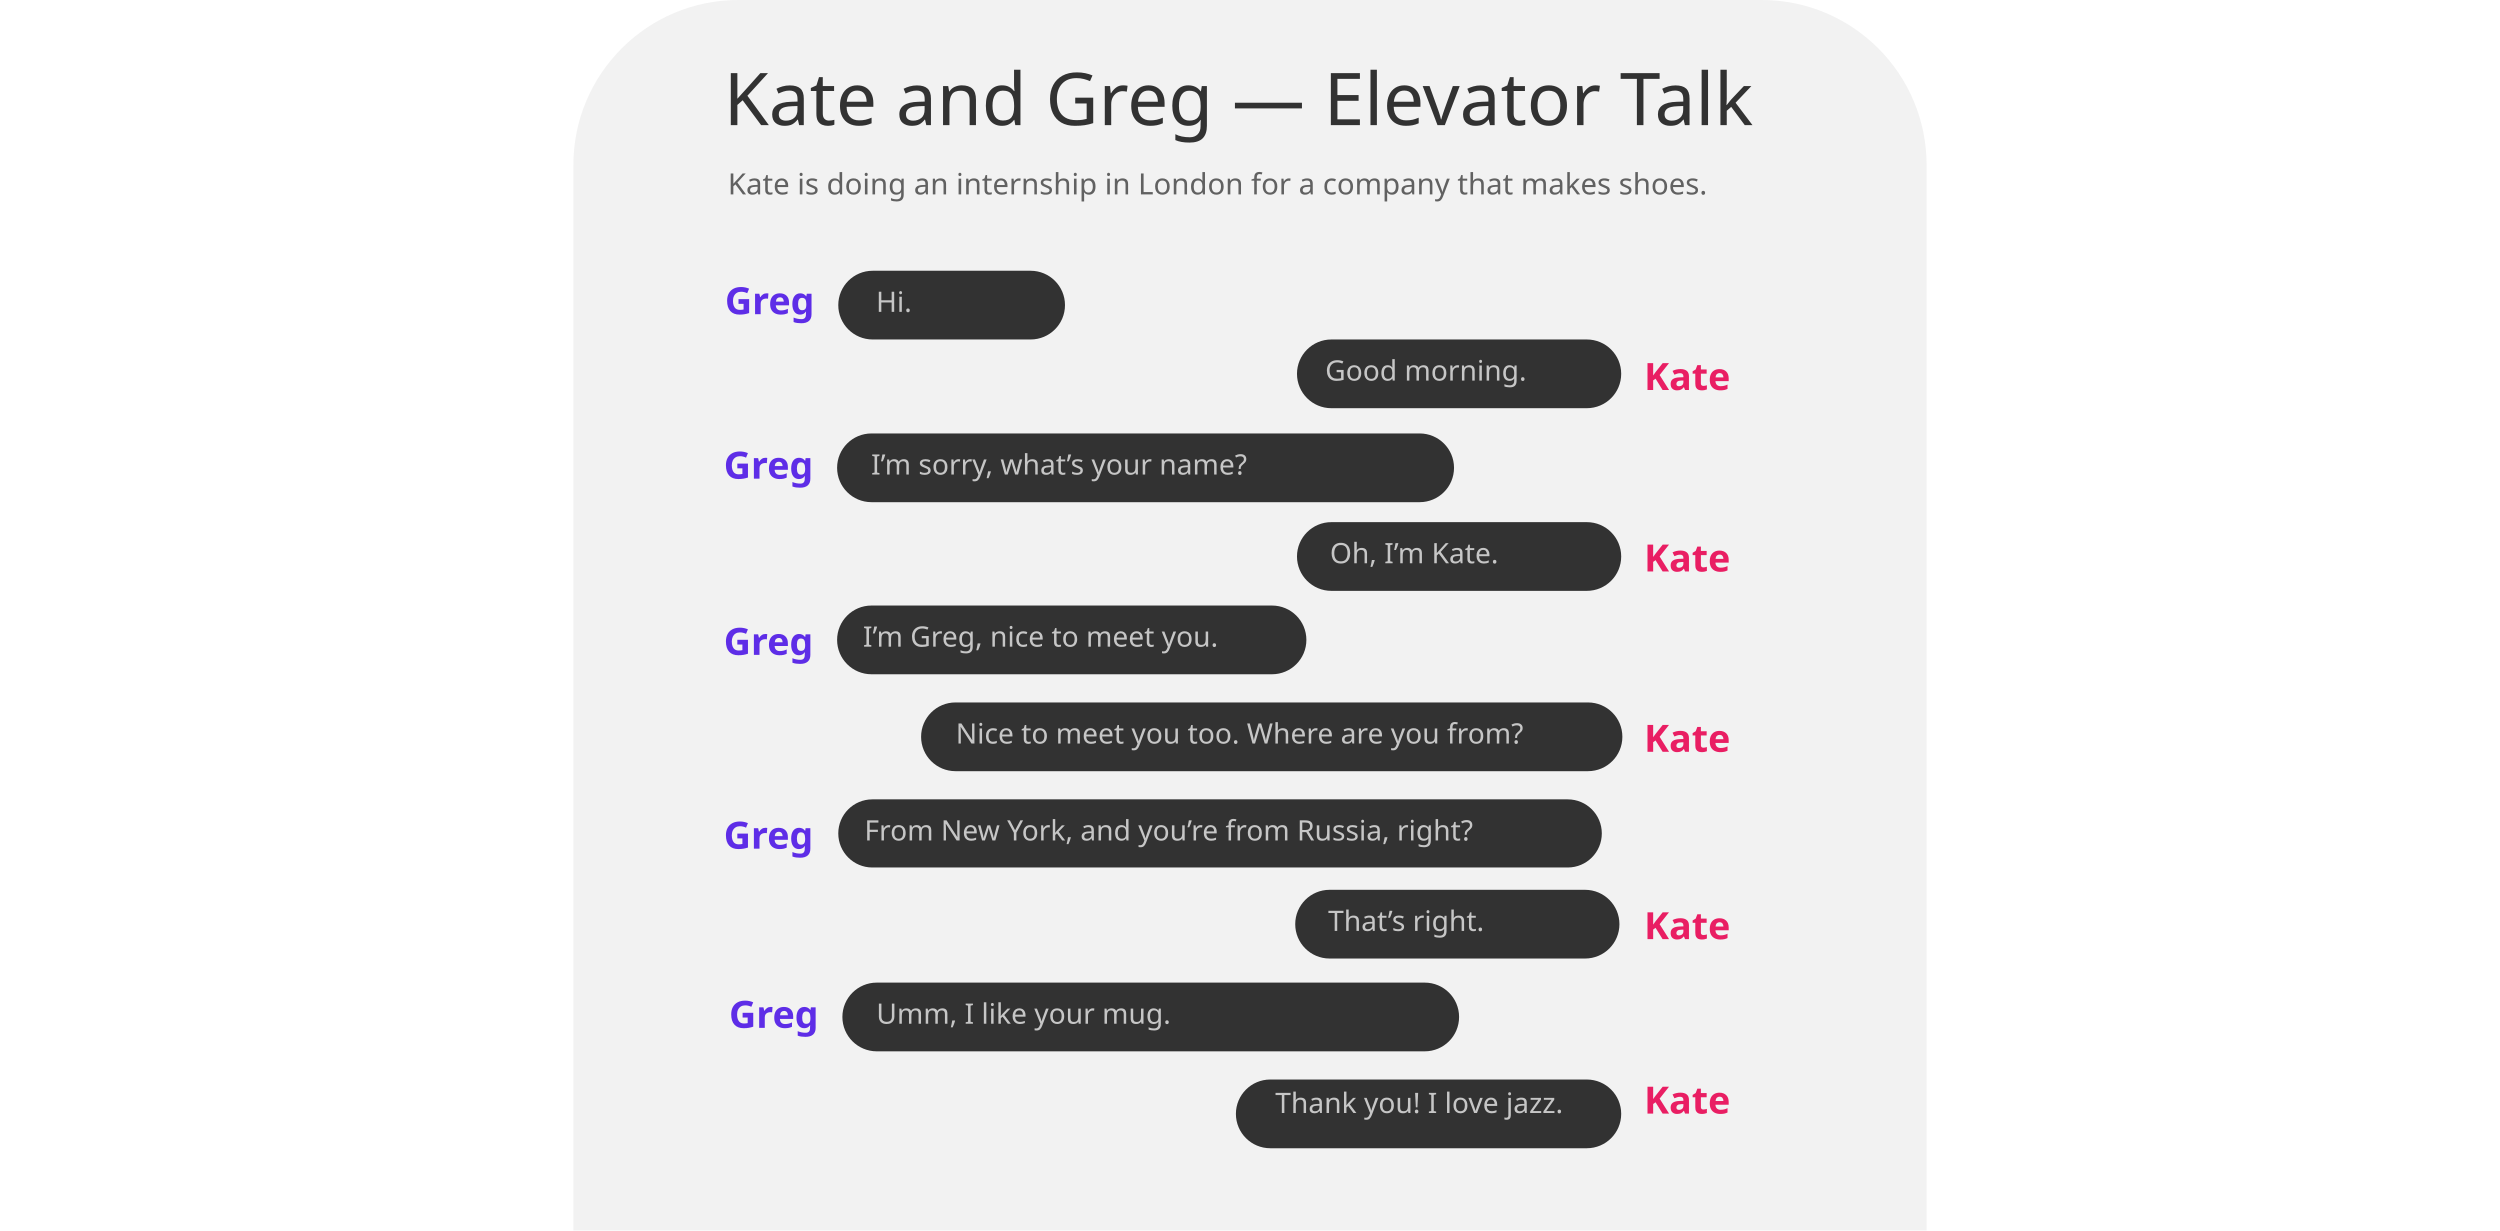
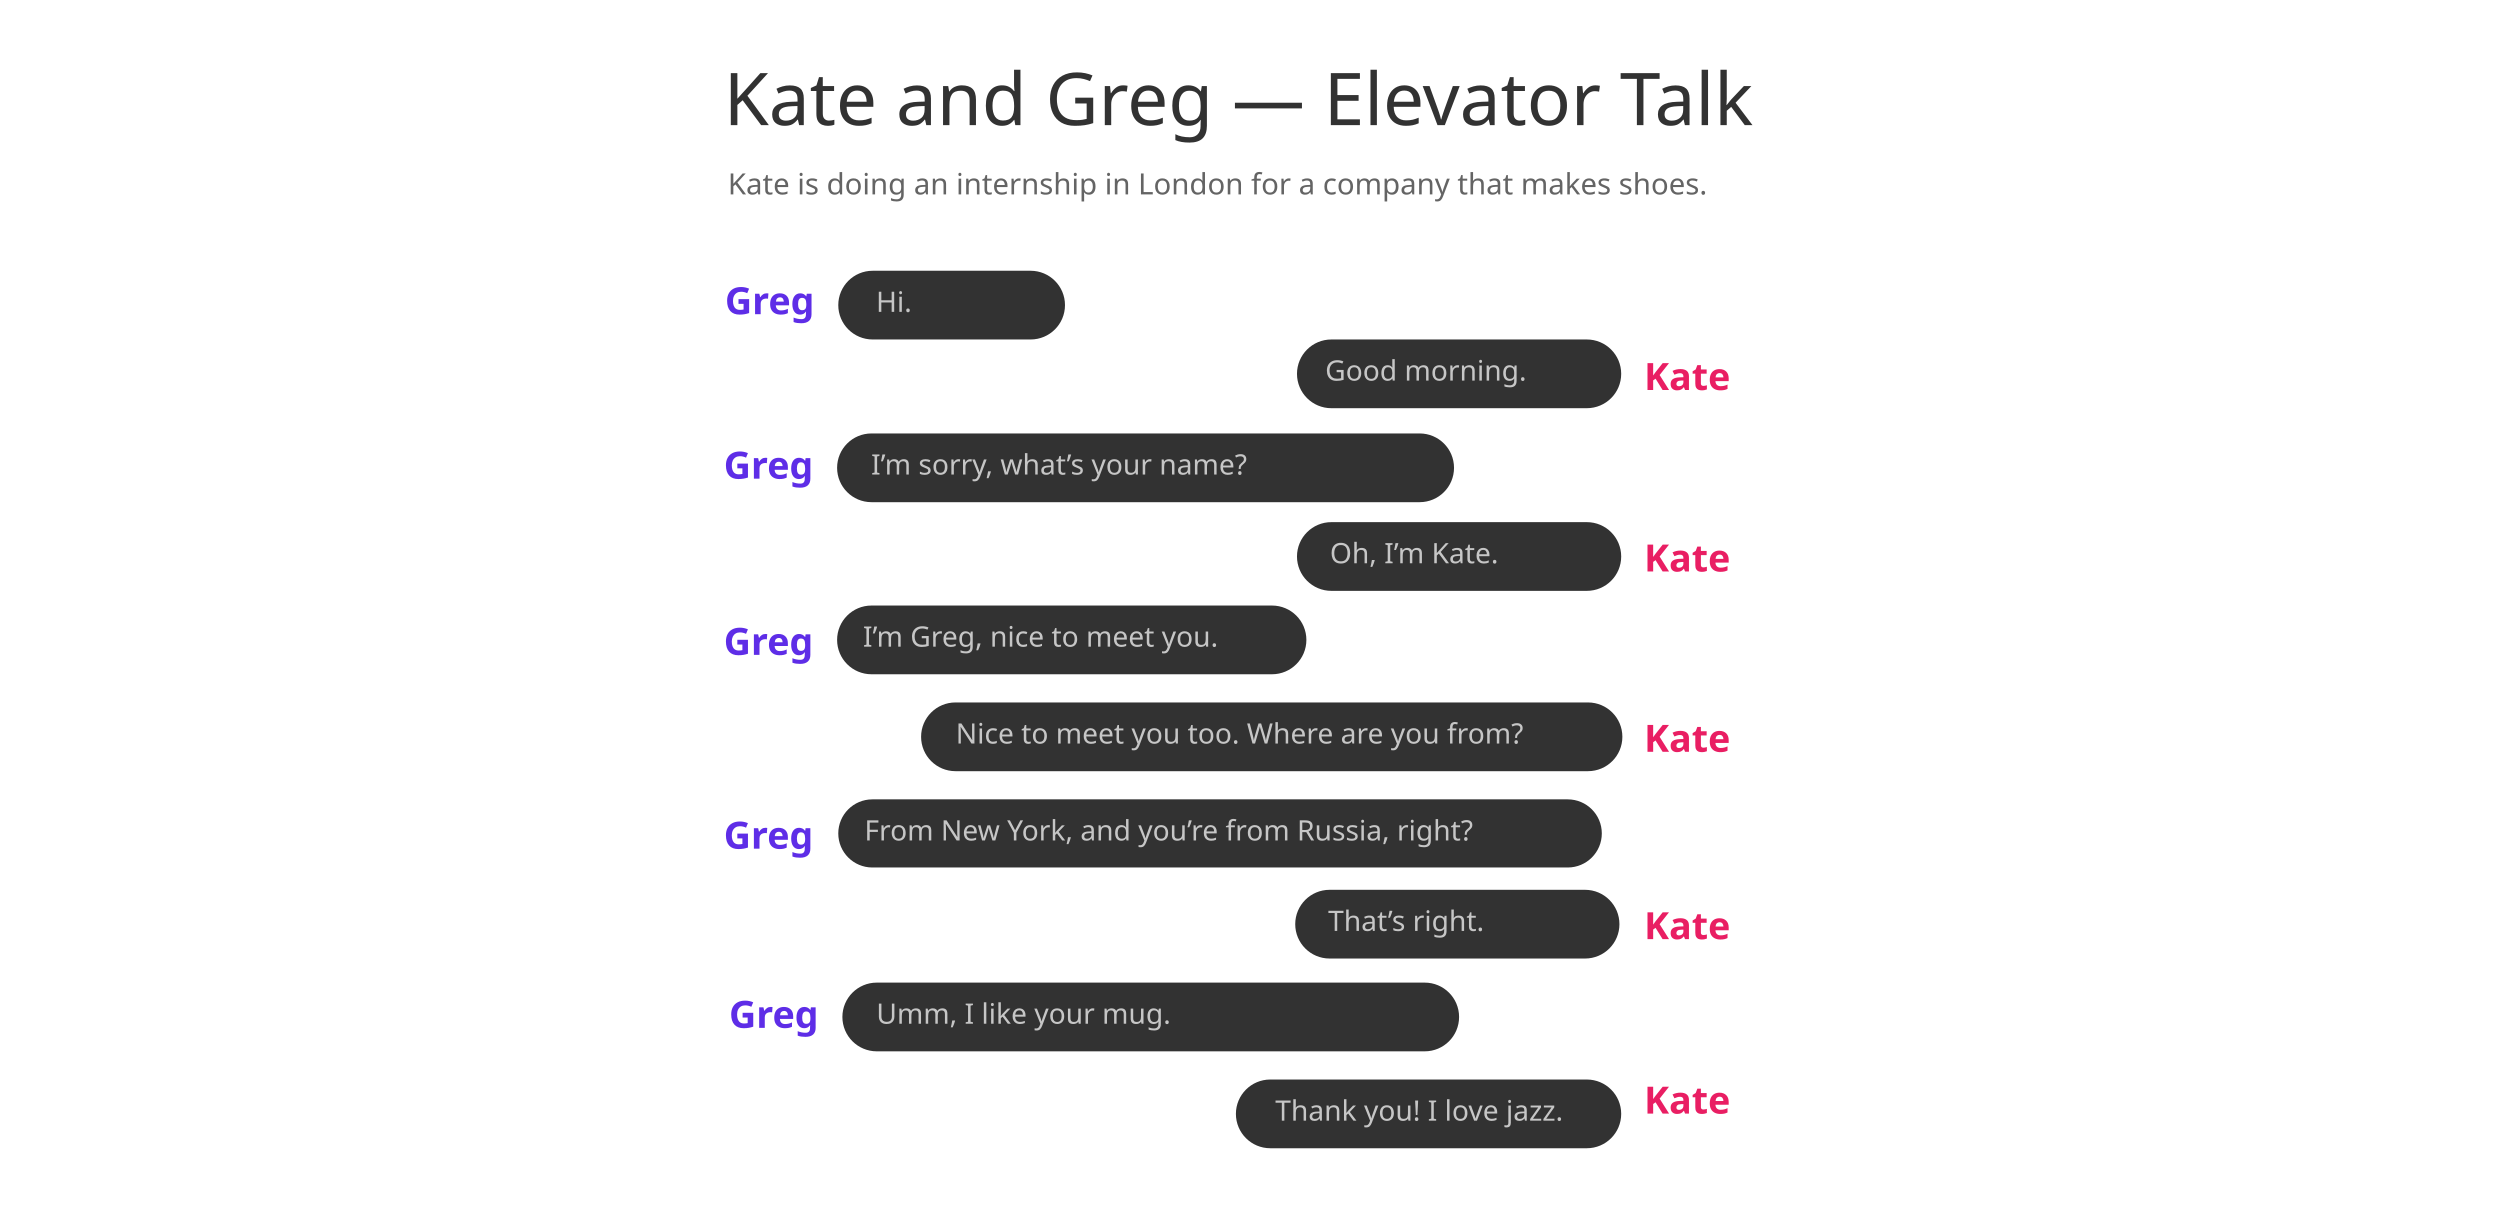
<svg xmlns="http://www.w3.org/2000/svg" width="1280px" height="630px" viewBox="0 0 2304 2095" version="1.1">
  <defs />
  <g id="Page-1" stroke="none" stroke-width="1" fill="none" fill-rule="evenodd">
    <g id="Artboard" transform="translate(0, -1442)">
      <g id="Group-4" transform="translate(0, 1442)">
-         <path d="M281,0 L2023,0 C2178.192,-2.85083106e-14 2304,125.808 2304,281 L2304,2095 L0,2095 L0,281 C-1.90055404e-14,125.808 125.808,2.85083106e-14 281,0 Z" id="Rectangle-3" fill-opacity="0.22" fill="#C6C6C6" />
+         <path d="M281,0 L2023,0 C2178.192,-2.85083106e-14 2304,125.808 2304,281 L2304,2095 L0,2095 L0,281 C-1.90055404e-14,125.808 125.808,2.85083106e-14 281,0 Z" id="Rectangle-3" />
        <g id="Group-2" transform="translate(451, 461)">
          <path d="M58.5,3.04732749e-15 L198.252,1.03271429e-14 L327.5,6.39488462e-14 C359.809,2.93179894e-14 386,26.191 386,58.5 L386,58.5 C386,90.809 359.809,117 327.5,117 L58.5,117 C26.191,117 3.95666944e-15,90.809 0,58.5 L0,58.5 C-3.95666944e-15,26.191 26.191,-1.17042319e-15 58.5,-7.10542736e-15 Z" id="Rectangle-2" fill="#323232" />
          <text id="Hi." font-family="PTSans-Caption, PT Sans Caption" font-size="48" font-weight="normal" fill="#C6C6C6">
            <tspan x="64.333" y="70">Hi.</tspan>
          </text>
        </g>
        <text id="Greg" font-family="PTSans-CaptionBold, PT Sans Caption" font-size="64" font-weight="bold" fill="#5E2DE7">
          <tspan x="258" y="535">Greg</tspan>
        </text>
        <g id="Group-2" transform="translate(449, 738)">
          <path d="M58.5,1.11986017e-15 L539.476,1.03271429e-14 L991.871,1.13686838e-13 C1024.179,5.03601282e-14 1050.371,26.191 1050.371,58.5 L1050.371,58.5 C1050.371,90.809 1024.179,117 991.871,117 L58.5,117 C26.191,117 3.95666944e-15,90.809 0,58.5 L0,58.5 C-3.95666944e-15,26.191 26.191,5.93500417e-15 58.5,0 Z" id="Rectangle-2" fill="#323232" />
          <text id="I’m-sorry,-what’s-yo" font-family="PTSans-Caption, PT Sans Caption" font-size="48" font-weight="normal" fill="#C6C6C6">
            <tspan x="57.843" y="70">I’m sorry, what’s your name?</tspan>
          </text>
        </g>
        <text id="Greg" font-family="PTSans-CaptionBold, PT Sans Caption" font-size="64" font-weight="bold" fill="#5E2DE7">
          <tspan x="256" y="815">Greg</tspan>
        </text>
        <g id="Group-2" transform="translate(449, 1031)">
          <path d="M58.5,1.47217573e-15 L410.371,1.03271429e-14 L740.5,-1.13686838e-13 C772.809,-6.22301365e-14 799,26.191 799,58.5 L799,58.5 C799,90.809 772.809,117 740.5,117 L58.5,117 C26.191,117 3.95666944e-15,90.809 0,58.5 L0,58.5 C-3.95666944e-15,26.191 26.191,5.93500417e-15 58.5,0 Z" id="Rectangle-2" fill="#323232" />
          <text id="I’m-Greg,-nice-to-me" font-family="PTSans-Caption, PT Sans Caption" font-size="48" font-weight="normal" fill="#C6C6C6">
            <tspan x="44" y="70">I’m Greg, nice to meet you.</tspan>
          </text>
        </g>
        <text id="Greg" font-family="PTSans-CaptionBold, PT Sans Caption" font-size="64" font-weight="bold" fill="#5E2DE7">
          <tspan x="256" y="1115">Greg</tspan>
        </text>
        <g id="Group-2" transform="translate(451, 1361)">
          <path d="M58,8.89420913e-16 L667.687,1.02388767e-14 L1242,-2.34479103e-13 C1274.033,-1.26561024e-13 1300,25.967 1300,58 L1300,58 C1300,90.033 1274.033,116 1242,116 L58,116 C25.967,116 3.92285176e-15,90.033 0,58 L0,58 C-3.92285176e-15,25.967 25.967,5.88427763e-15 58,0 Z" id="Rectangle-2" fill="#323232" />
          <text id="From-New-York,-and-y" font-family="PTSans-Caption, PT Sans Caption" font-size="48" font-weight="normal" fill="#C6C6C6">
            <tspan x="44.54" y="70">From New York, and you’re from Russia, right?</tspan>
          </text>
        </g>
        <text id="Greg" font-family="PTSans-CaptionBold, PT Sans Caption" font-size="64" font-weight="bold" fill="#5E2DE7">
          <tspan x="256" y="1445">Greg</tspan>
        </text>
        <g id="Group-2" transform="translate(1232, 578)">
          <path d="M58.5,2.13092104e-15 L283.51,1.03271429e-14 L493.5,5.68434189e-14 C525.809,2.2212562e-14 552,26.191 552,58.5 L552,58.5 C552,90.809 525.809,117 493.5,117 L58.5,117 C26.191,117 3.95666944e-15,90.809 0,58.5 L0,58.5 C-3.95666944e-15,26.191 26.191,2.01458589e-14 58.5,1.42108547e-14 Z" id="Rectangle-2" fill="#323232" />
          <text id="Good-morning." font-family="PTSans-Caption, PT Sans Caption" font-size="48" font-weight="normal" fill="#C6C6C6">
            <tspan x="48" y="70">Good morning.</tspan>
          </text>
        </g>
        <text id="Kate" font-family="PTSans-CaptionBold, PT Sans Caption" font-size="64" font-weight="bold" fill="#E91E63">
          <tspan x="1823" y="664">Kate</tspan>
        </text>
        <g id="Group-2" transform="translate(1232, 889)">
          <path d="M58.5,2.13092104e-15 L283.51,1.03271429e-14 L493.5,5.68434189e-14 C525.809,2.2212562e-14 552,26.191 552,58.5 L552,58.5 C552,90.809 525.809,117 493.5,117 L58.5,117 C26.191,117 3.95666944e-15,90.809 0,58.5 L0,58.5 C-3.95666944e-15,26.191 26.191,2.01458589e-14 58.5,1.42108547e-14 Z" id="Rectangle-2" fill="#323232" />
          <text id="Oh,-I’m-Kate." font-family="PTSans-Caption, PT Sans Caption" font-size="48" font-weight="normal" fill="#C6C6C6">
            <tspan x="56" y="70">Oh, I’m Kate.</tspan>
          </text>
        </g>
        <text id="Kate" font-family="PTSans-CaptionBold, PT Sans Caption" font-size="64" font-weight="bold" fill="#E91E63">
          <tspan x="1823" y="973">Kate</tspan>
        </text>
        <g id="Group-2" transform="translate(458, 1673)">
          <path d="M58.5,1.12025563e-15 L539.286,1.03271429e-14 L991.5,1.13686838e-13 C1023.809,5.03601282e-14 1050,26.191 1050,58.5 L1050,58.5 C1050,90.809 1023.809,117 991.5,117 L58.5,117 C26.191,117 3.95666944e-15,90.809 0,58.5 L0,58.5 C-3.95666944e-15,26.191 26.191,1.30404315e-14 58.5,7.10542736e-15 Z" id="Rectangle-2" fill="#323232" />
          <text id="Umm,-I-like-your-mug" font-family="PTSans-Caption, PT Sans Caption" font-size="48" font-weight="normal" fill="#C6C6C6">
            <tspan x="57.822" y="70">Umm, I like your mug.</tspan>
          </text>
        </g>
        <text id="Greg" font-family="PTSans-CaptionBold, PT Sans Caption" font-size="64" font-weight="bold" fill="#5E2DE7">
          <tspan x="265" y="1750">Greg</tspan>
        </text>
        <g id="Group-2" transform="translate(1229, 1515)">
          <path d="M58.5,2.13092104e-15 L283.51,1.03271429e-14 L493.5,5.68434189e-14 C525.809,2.2212562e-14 552,26.191 552,58.5 L552,58.5 C552,90.809 525.809,117 493.5,117 L58.5,117 C26.191,117 3.95666944e-15,90.809 0,58.5 L0,58.5 C-3.95666944e-15,26.191 26.191,2.01458589e-14 58.5,1.42108547e-14 Z" id="Rectangle-2" fill="#323232" />
          <text id="That’s-right." font-family="PTSans-Caption, PT Sans Caption" font-size="48" font-weight="normal" fill="#C6C6C6">
            <tspan x="56" y="70">That’s right.</tspan>
          </text>
        </g>
        <text id="Kate" font-family="PTSans-CaptionBold, PT Sans Caption" font-size="64" font-weight="bold" fill="#E91E63">
          <tspan x="1823" y="1599">Kate</tspan>
        </text>
        <g id="Group-2" transform="translate(592, 1196)">
          <path d="M58.5,9.85149424e-16 L613.245,1.03271429e-14 L1135.5,0 C1167.809,-5.93500417e-15 1194,26.191 1194,58.5 L1194,58.5 C1194,90.809 1167.809,117 1135.5,117 L58.5,117 C26.191,117 3.95666944e-15,90.809 0,58.5 L0,58.5 C-3.95666944e-15,26.191 26.191,5.93500417e-15 58.5,0 Z" id="Rectangle-2" fill="#323232" />
          <text id="Nice-to-meet-you-too" font-family="PTSans-Caption, PT Sans Caption" font-size="48" font-weight="normal" fill="#C6C6C6">
            <tspan x="59" y="70">Nice to meet you too. Where are you from?</tspan>
          </text>
        </g>
        <text id="Kate" font-family="PTSans-CaptionBold, PT Sans Caption" font-size="64" font-weight="bold" fill="#E91E63">
          <tspan x="1823" y="1280">Kate</tspan>
        </text>
        <text id="Kate-is-doing-an-int" font-family="PTSans-Caption, PT Sans Caption" font-size="50" font-weight="normal" line-spacing="72" fill="#323232" fill-opacity="0.752">
          <tspan x="263" y="331">Kate is doing an internship in London for a company that makes shoes.</tspan>
        </text>
        <text id="Kate-and-Greg-—-Elev" font-family="PTSans-Caption, PT Sans Caption" font-size="124" font-weight="normal" line-spacing="133" fill="#323232">
          <tspan x="256" y="213">Kate and Greg — Elevator Talk</tspan>
        </text>
        <g id="Group-2" transform="translate(1128, 1838)">
          <path d="M58.5,1.79309209e-15 L336.925,1.03271429e-14 L597.5,7.10542736e-15 C629.809,1.17042319e-15 656,26.191 656,58.5 L656,58.5 C656,90.809 629.809,117 597.5,117 L58.5,117 C26.191,117 3.95666944e-15,90.809 0,58.5 L0,58.5 C-3.95666944e-15,26.191 26.191,5.93500417e-15 58.5,0 Z" id="Rectangle-2" fill="#323232" />
          <text id="Thank-you!-I-love-ja" font-family="PTSans-Caption, PT Sans Caption" font-size="48" font-weight="normal" fill="#C6C6C6">
-             <tspan x="67" y="57">Thank you! I love jazz.</tspan>
+             <tspan x="67" y="70">Thank you! I love jazz.</tspan>
          </text>
        </g>
        <text id="Kate" font-family="PTSans-CaptionBold, PT Sans Caption" font-size="64" font-weight="bold" fill="#E91E63">
          <tspan x="1823" y="1896">Kate</tspan>
        </text>
      </g>
    </g>
  </g>
</svg>
